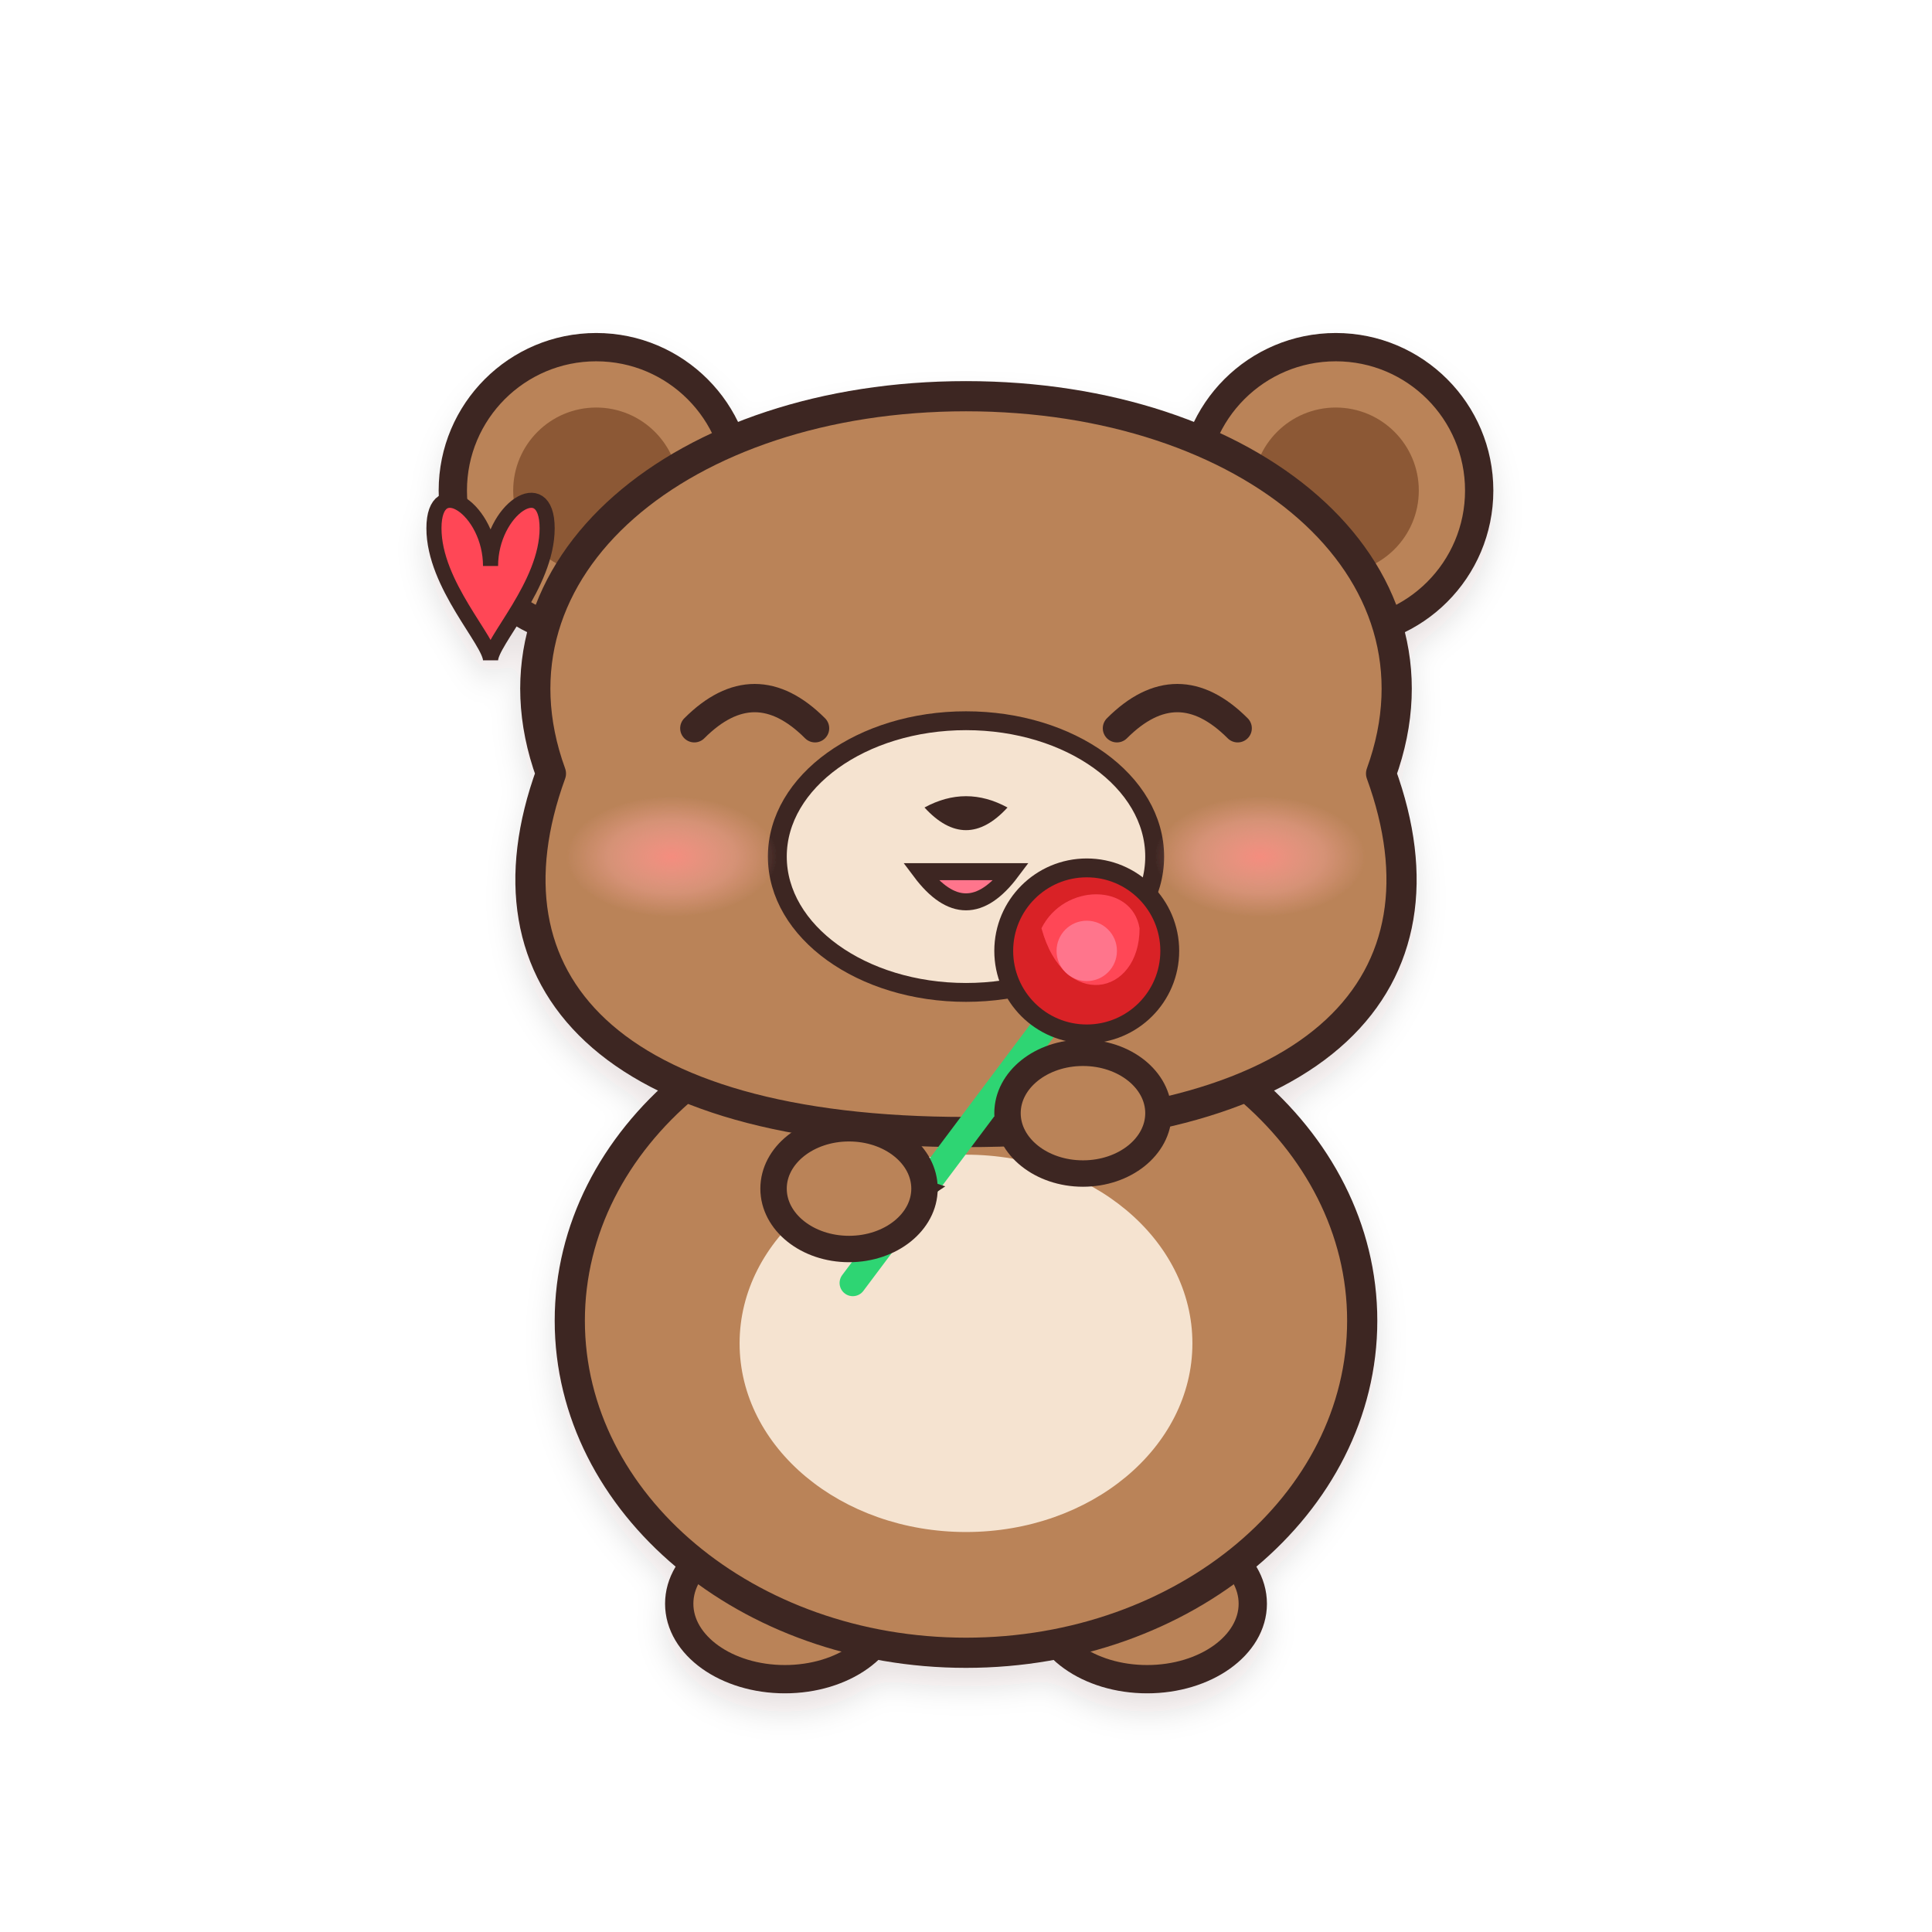
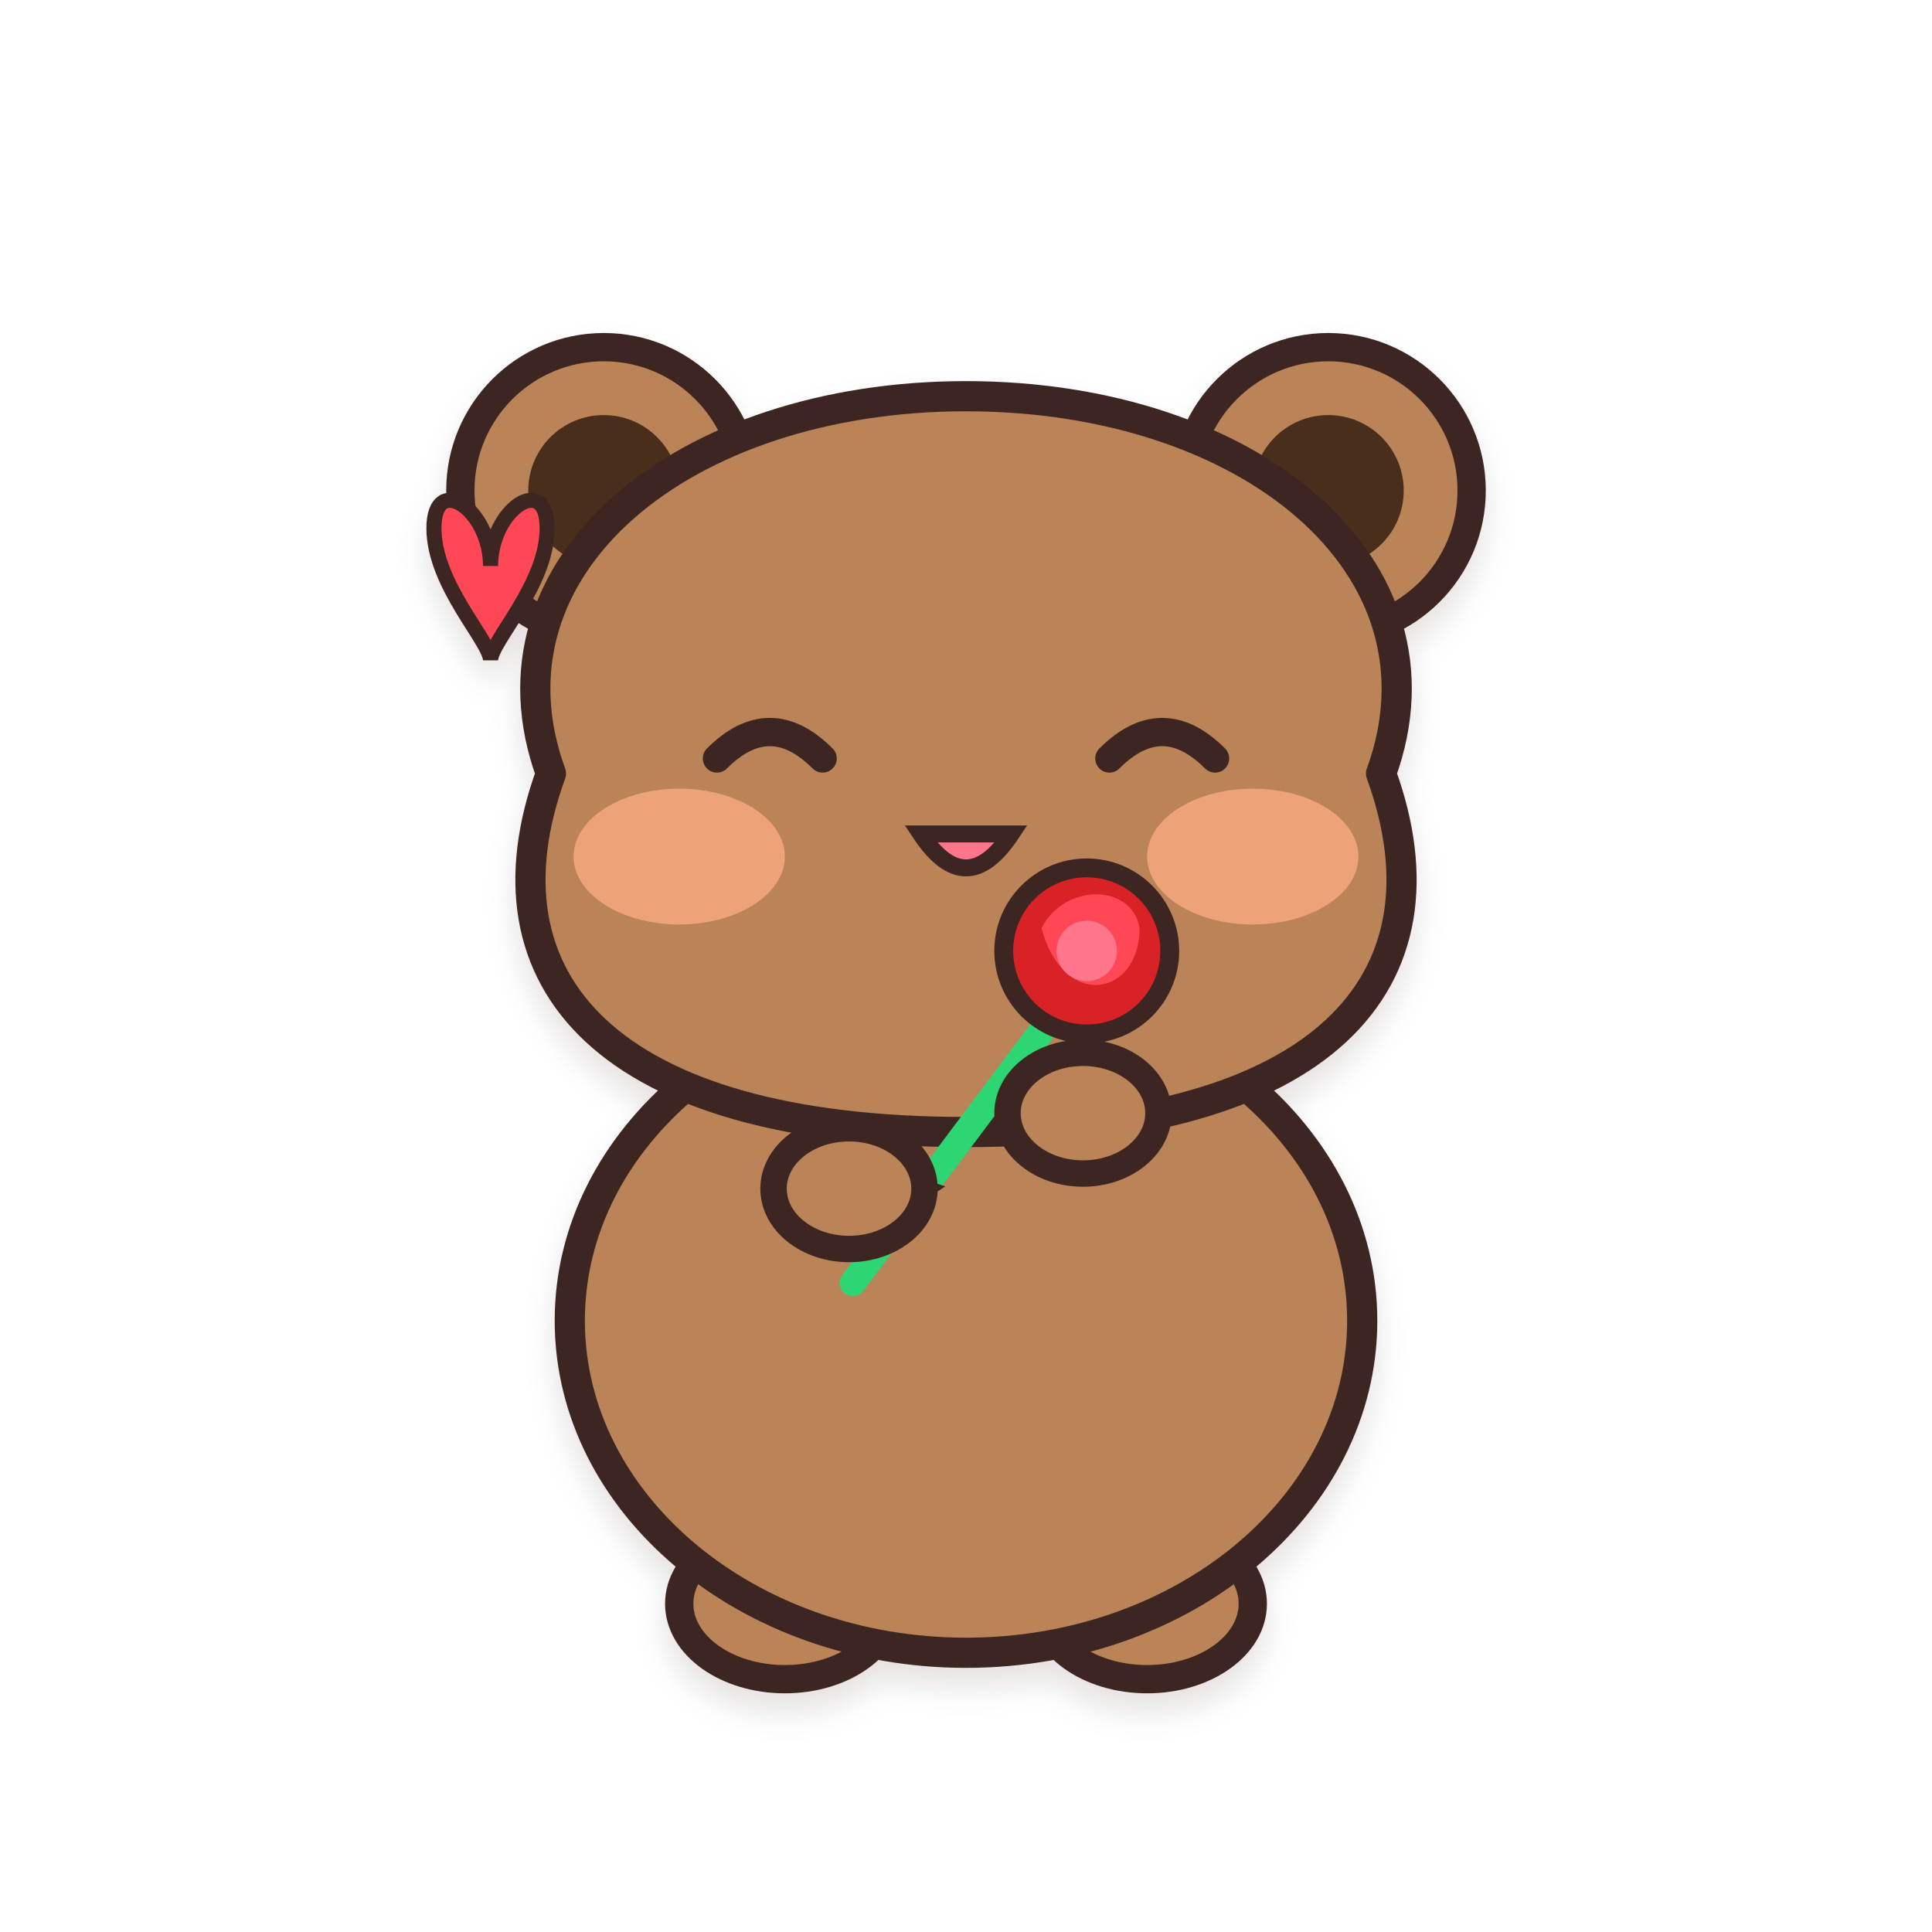
<svg xmlns="http://www.w3.org/2000/svg" viewBox="0 0 512 512" width="512" height="512">
  <defs>
    <radialGradient id="bubuBlush" cx="50%" cy="50%" r="50%">
      <stop offset="0%" stop-color="#FF9E99" stop-opacity="0.85" />
      <stop offset="60%" stop-color="#FFA8A3" stop-opacity="0.45" />
      <stop offset="100%" stop-color="#FFA8A3" stop-opacity="0" />
    </radialGradient>
    <radialGradient id="duduBlush" cx="50%" cy="50%" r="50%">
      <stop offset="0%" stop-color="#FF8E85" stop-opacity="0.85" />
      <stop offset="60%" stop-color="#FFA8A3" stop-opacity="0.4" />
      <stop offset="100%" stop-color="#FFA8A3" stop-opacity="0" />
    </radialGradient>
    <linearGradient id="heartPinkGrad" x1="0%" y1="0%" x2="0%" y2="100%">
      <stop offset="0%" stop-color="#FF758C" />
      <stop offset="100%" stop-color="#FF5277" />
    </linearGradient>
    <linearGradient id="heartRedGrad" x1="0%" y1="0%" x2="0%" y2="100%">
      <stop offset="0%" stop-color="#FF4B4B" />
      <stop offset="100%" stop-color="#D92027" />
    </linearGradient>
    <linearGradient id="bobaGrad" x1="0%" y1="0%" x2="0%" y2="100%">
      <stop offset="0%" stop-color="#F2D1A0" />
      <stop offset="100%" stop-color="#C59B6D" />
    </linearGradient>
    <linearGradient id="cloudGrad" x1="0%" y1="0%" x2="0%" y2="100%">
      <stop offset="0%" stop-color="#FFFFFF" />
      <stop offset="100%" stop-color="#E2F1FF" />
    </linearGradient>
    <linearGradient id="goldGrad" x1="0%" y1="0%" x2="100%" y2="100%">
      <stop offset="0%" stop-color="#FFE066" />
      <stop offset="100%" stop-color="#F59E0B" />
    </linearGradient>
    <filter id="softShadow" x="-15%" y="-15%" width="130%" height="130%">
      <feDropShadow dx="0" dy="5" stdDeviation="4" flood-color="#362213" flood-opacity="0.12" />
    </filter>
  </defs>
  <g filter="url(#softShadow)">
    <ellipse cx="208" cy="425" rx="28" ry="20" fill="#BA8358" stroke="#3E2723" stroke-width="7.5" />
    <ellipse cx="304" cy="425" rx="28" ry="20" fill="#BA8358" stroke="#3E2723" stroke-width="7.5" />
    <ellipse cx="256" cy="350" rx="105" ry="88" fill="#BA8358" stroke="#3E2723" stroke-width="8" />
-     <ellipse cx="256" cy="356" rx="60" ry="50" fill="#F5E3D0" />
-     <circle cx="158" cy="130" r="38" fill="#BA8358" stroke="#3E2723" stroke-width="7.5" />
-     <circle cx="158" cy="130" r="22" fill="#8C5935" />
-     <circle cx="354" cy="130" r="38" fill="#BA8358" stroke="#3E2723" stroke-width="7.5" />
-     <circle cx="354" cy="130" r="22" fill="#8C5935" />
+     <circle cx="160" cy="130" r="38" fill="#BA8358" stroke="#3E2723" stroke-width="7.5" />
+     <circle cx="160" cy="130" r="20" fill="#4A2E1B" />
+     <circle cx="352" cy="130" r="38" fill="#BA8358" stroke="#3E2723" stroke-width="7.5" />
+     <circle cx="352" cy="130" r="20" fill="#4A2E1B" />
    <path d="M 146 205              C 126 150, 181 105, 256 105              C 331 105, 386 150, 366 205              C 386 260, 351 300, 256 300              C 161 300, 126 260, 146 205 Z" fill="#BA8358" stroke="#3E2723" stroke-width="8" stroke-linejoin="round" />
-     <ellipse cx="256" cy="227" rx="50" ry="36" fill="#F5E3D0" stroke="#3E2723" stroke-width="5" />
-     <ellipse cx="178" cy="227" rx="28" ry="16" fill="url(#duduBlush)" />
-     <ellipse cx="334" cy="227" rx="28" ry="16" fill="url(#duduBlush)" />
-     <path d="M 184 193 Q 200 177 216 193" fill="none" stroke="#3E2723" stroke-width="7.5" stroke-linecap="round" />
-     <path d="M 296 193 Q 312 177 328 193" fill="none" stroke="#3E2723" stroke-width="7.5" stroke-linecap="round" />
-     <path d="M 245 214 Q 256 208 267 214 Q 256 226 245 214 Z" fill="#3E2723" />
-     <path d="M 244 231 Q 256 247 268 231 Z" fill="#FF758C" stroke="#3E2723" stroke-width="4.5" />
+     <ellipse cx="180" cy="227" rx="28" ry="18" fill="#F6A77E" opacity="0.85" />
+     <ellipse cx="332" cy="227" rx="28" ry="18" fill="#F6A77E" opacity="0.85" />
+     <path d="M 190 201 Q 204 187 218 201" fill="none" stroke="#3E2723" stroke-width="7.5" stroke-linecap="round" />
+     <path d="M 294 201 Q 308 187 322 201" fill="none" stroke="#3E2723" stroke-width="7.5" stroke-linecap="round" />
+     <path d="M 244 221 Q 256 239 268 221 Z" fill="#FF758C" stroke="#3E2723" stroke-width="4.5" />
    <g transform="translate(256, 280)">
      <path d="M -30 60 Q 0 20 30 -20" fill="none" stroke="#2ED573" stroke-width="7" stroke-linecap="round" />
      <path d="M -10 35 C -25 30, -35 40, -25 45 Z" fill="#2ED573" stroke="#3E2723" stroke-width="4" />
      <g transform="translate(32, -28)">
        <circle cx="0" cy="0" r="22" fill="#D92027" stroke="#3E2723" stroke-width="5" />
        <path d="M -12 -6 C -6 -18, 12 -18, 14 -6 C 14 12, -6 16, -12 -6 Z" fill="#FF4757" />
        <circle cx="0" cy="0" r="8" fill="#FF758C" />
      </g>
    </g>
    <ellipse cx="225" cy="315" rx="20" ry="16" fill="#BA8358" stroke="#3E2723" stroke-width="7" />
    <ellipse cx="287" cy="295" rx="20" ry="16" fill="#BA8358" stroke="#3E2723" stroke-width="7" />
    <path d="M 130 150 C 130 135, 115 125, 115 140 C 115 155, 130 170, 130 175 C 130 170, 145 155, 145 140 C 145 125, 130 135, 130 150 Z" fill="#FF4757" stroke="#3E2723" stroke-width="4" />
  </g>
</svg>
